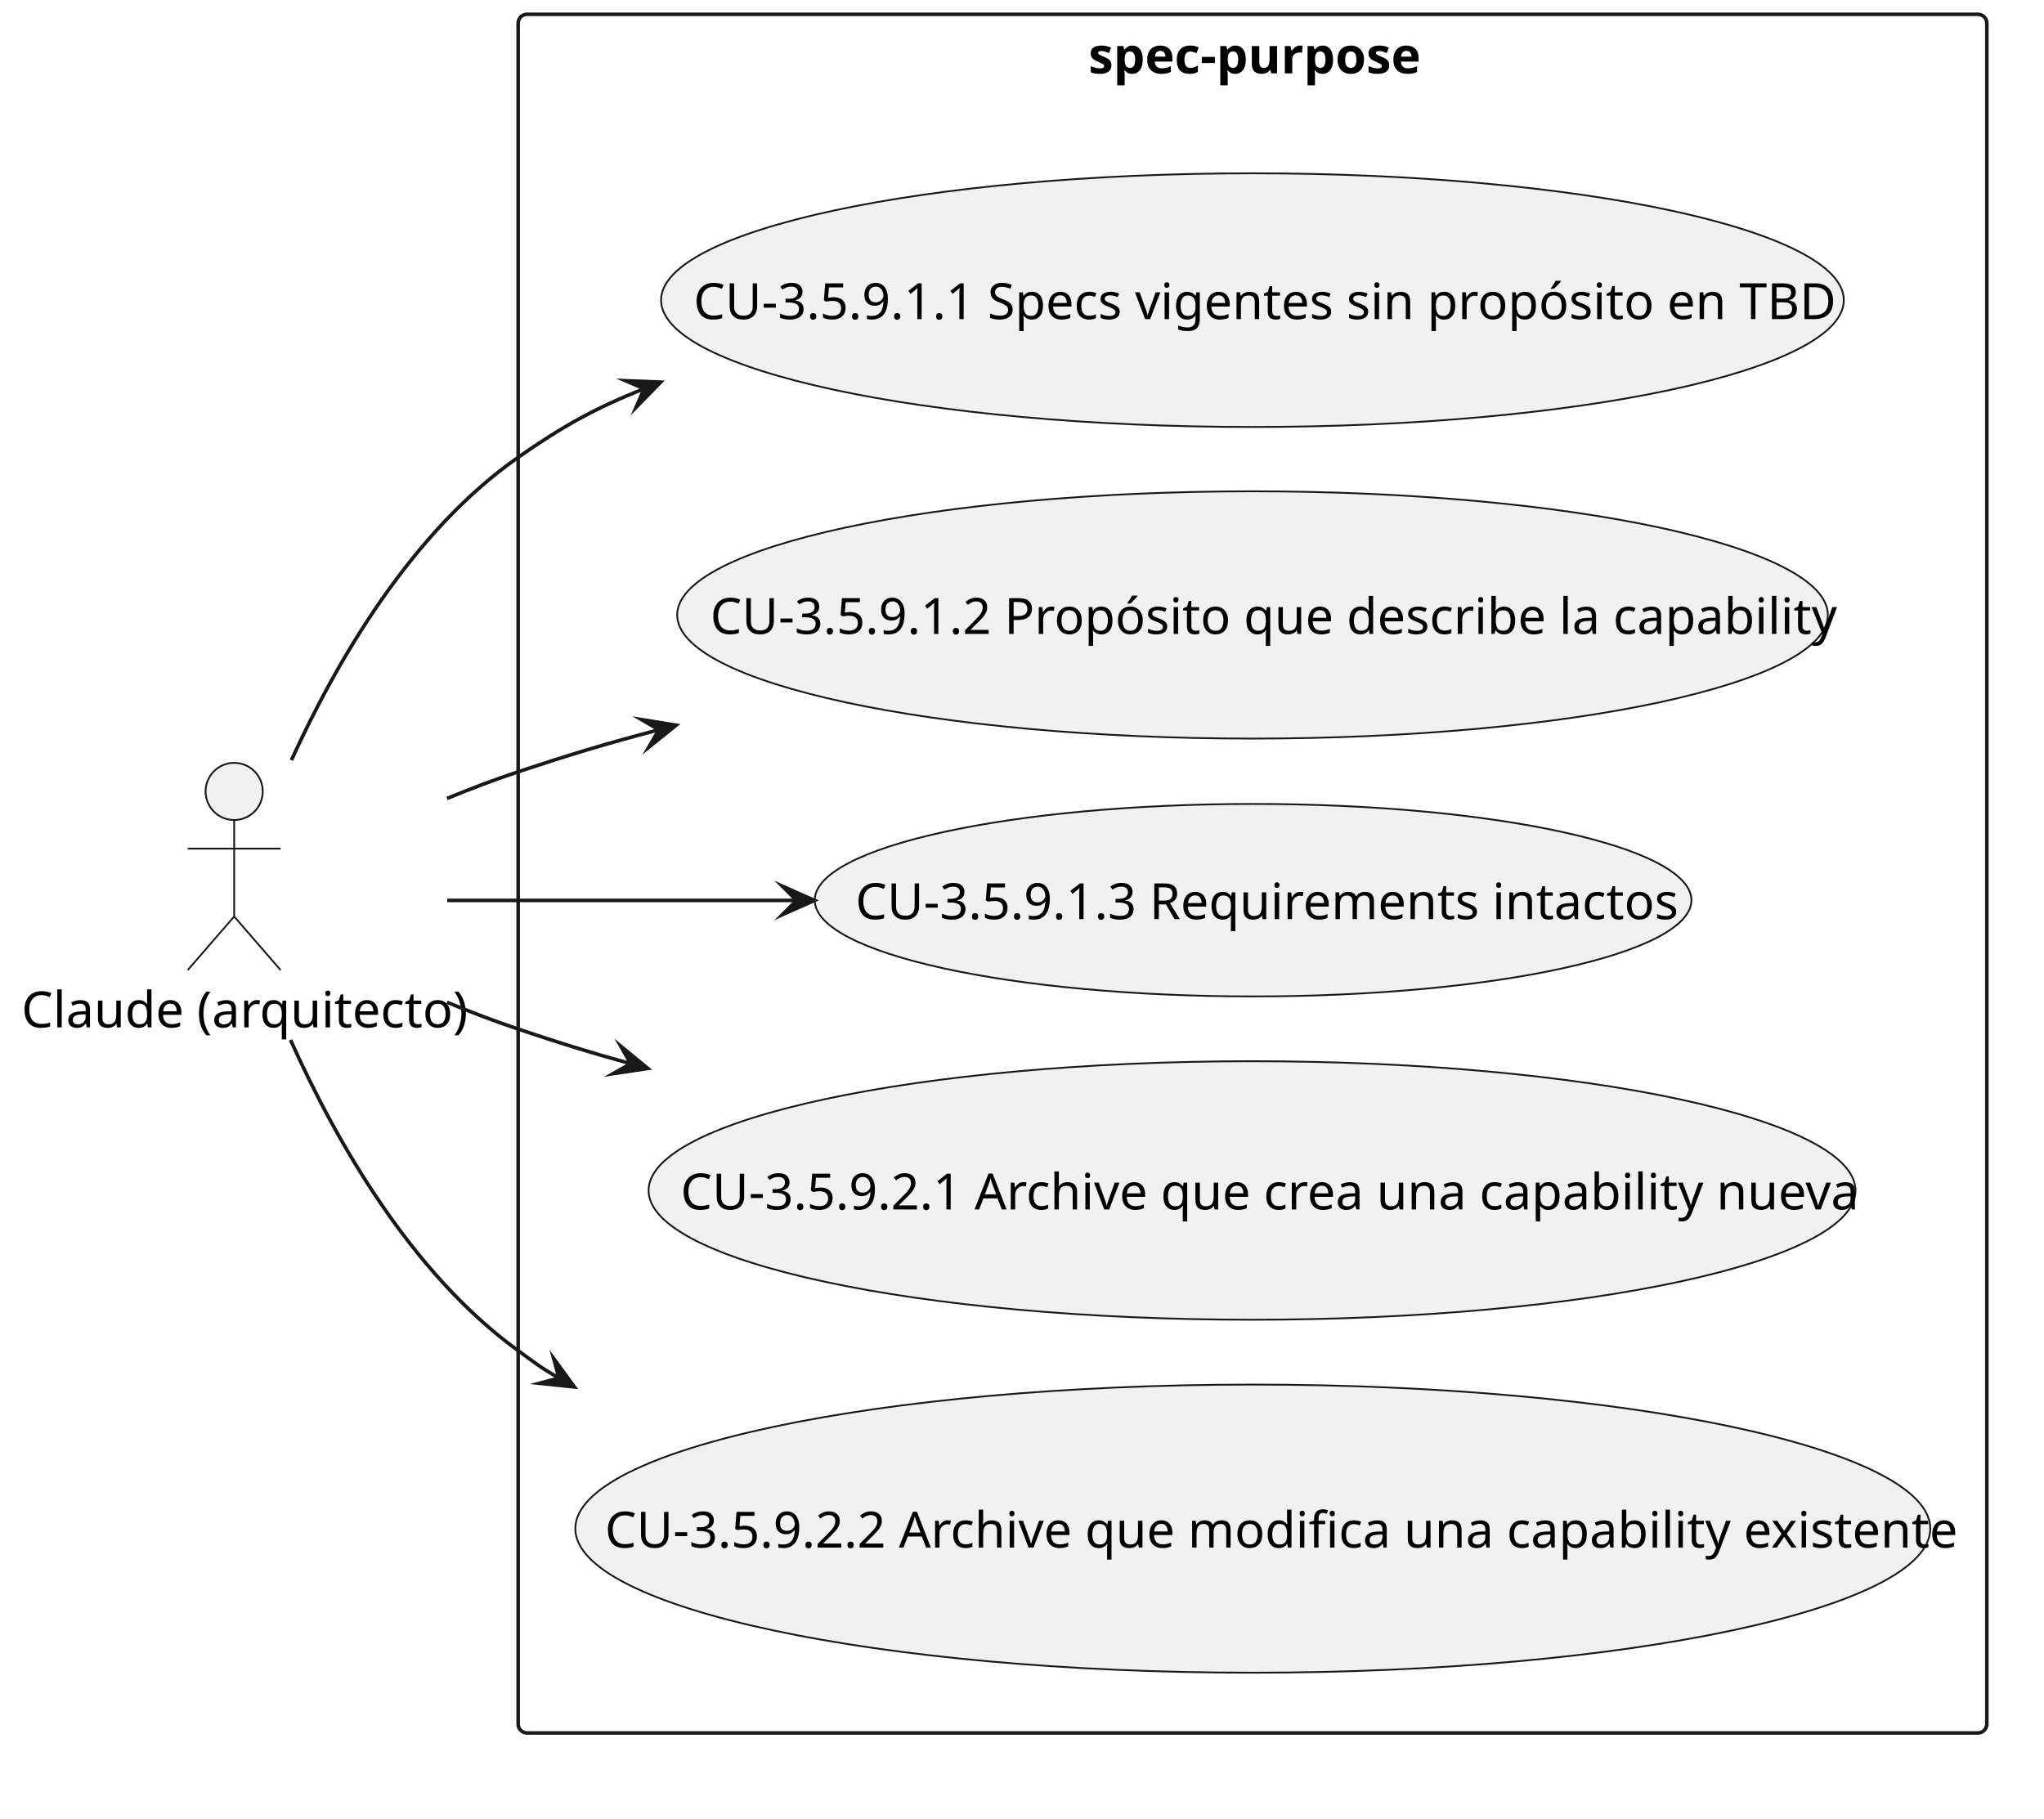
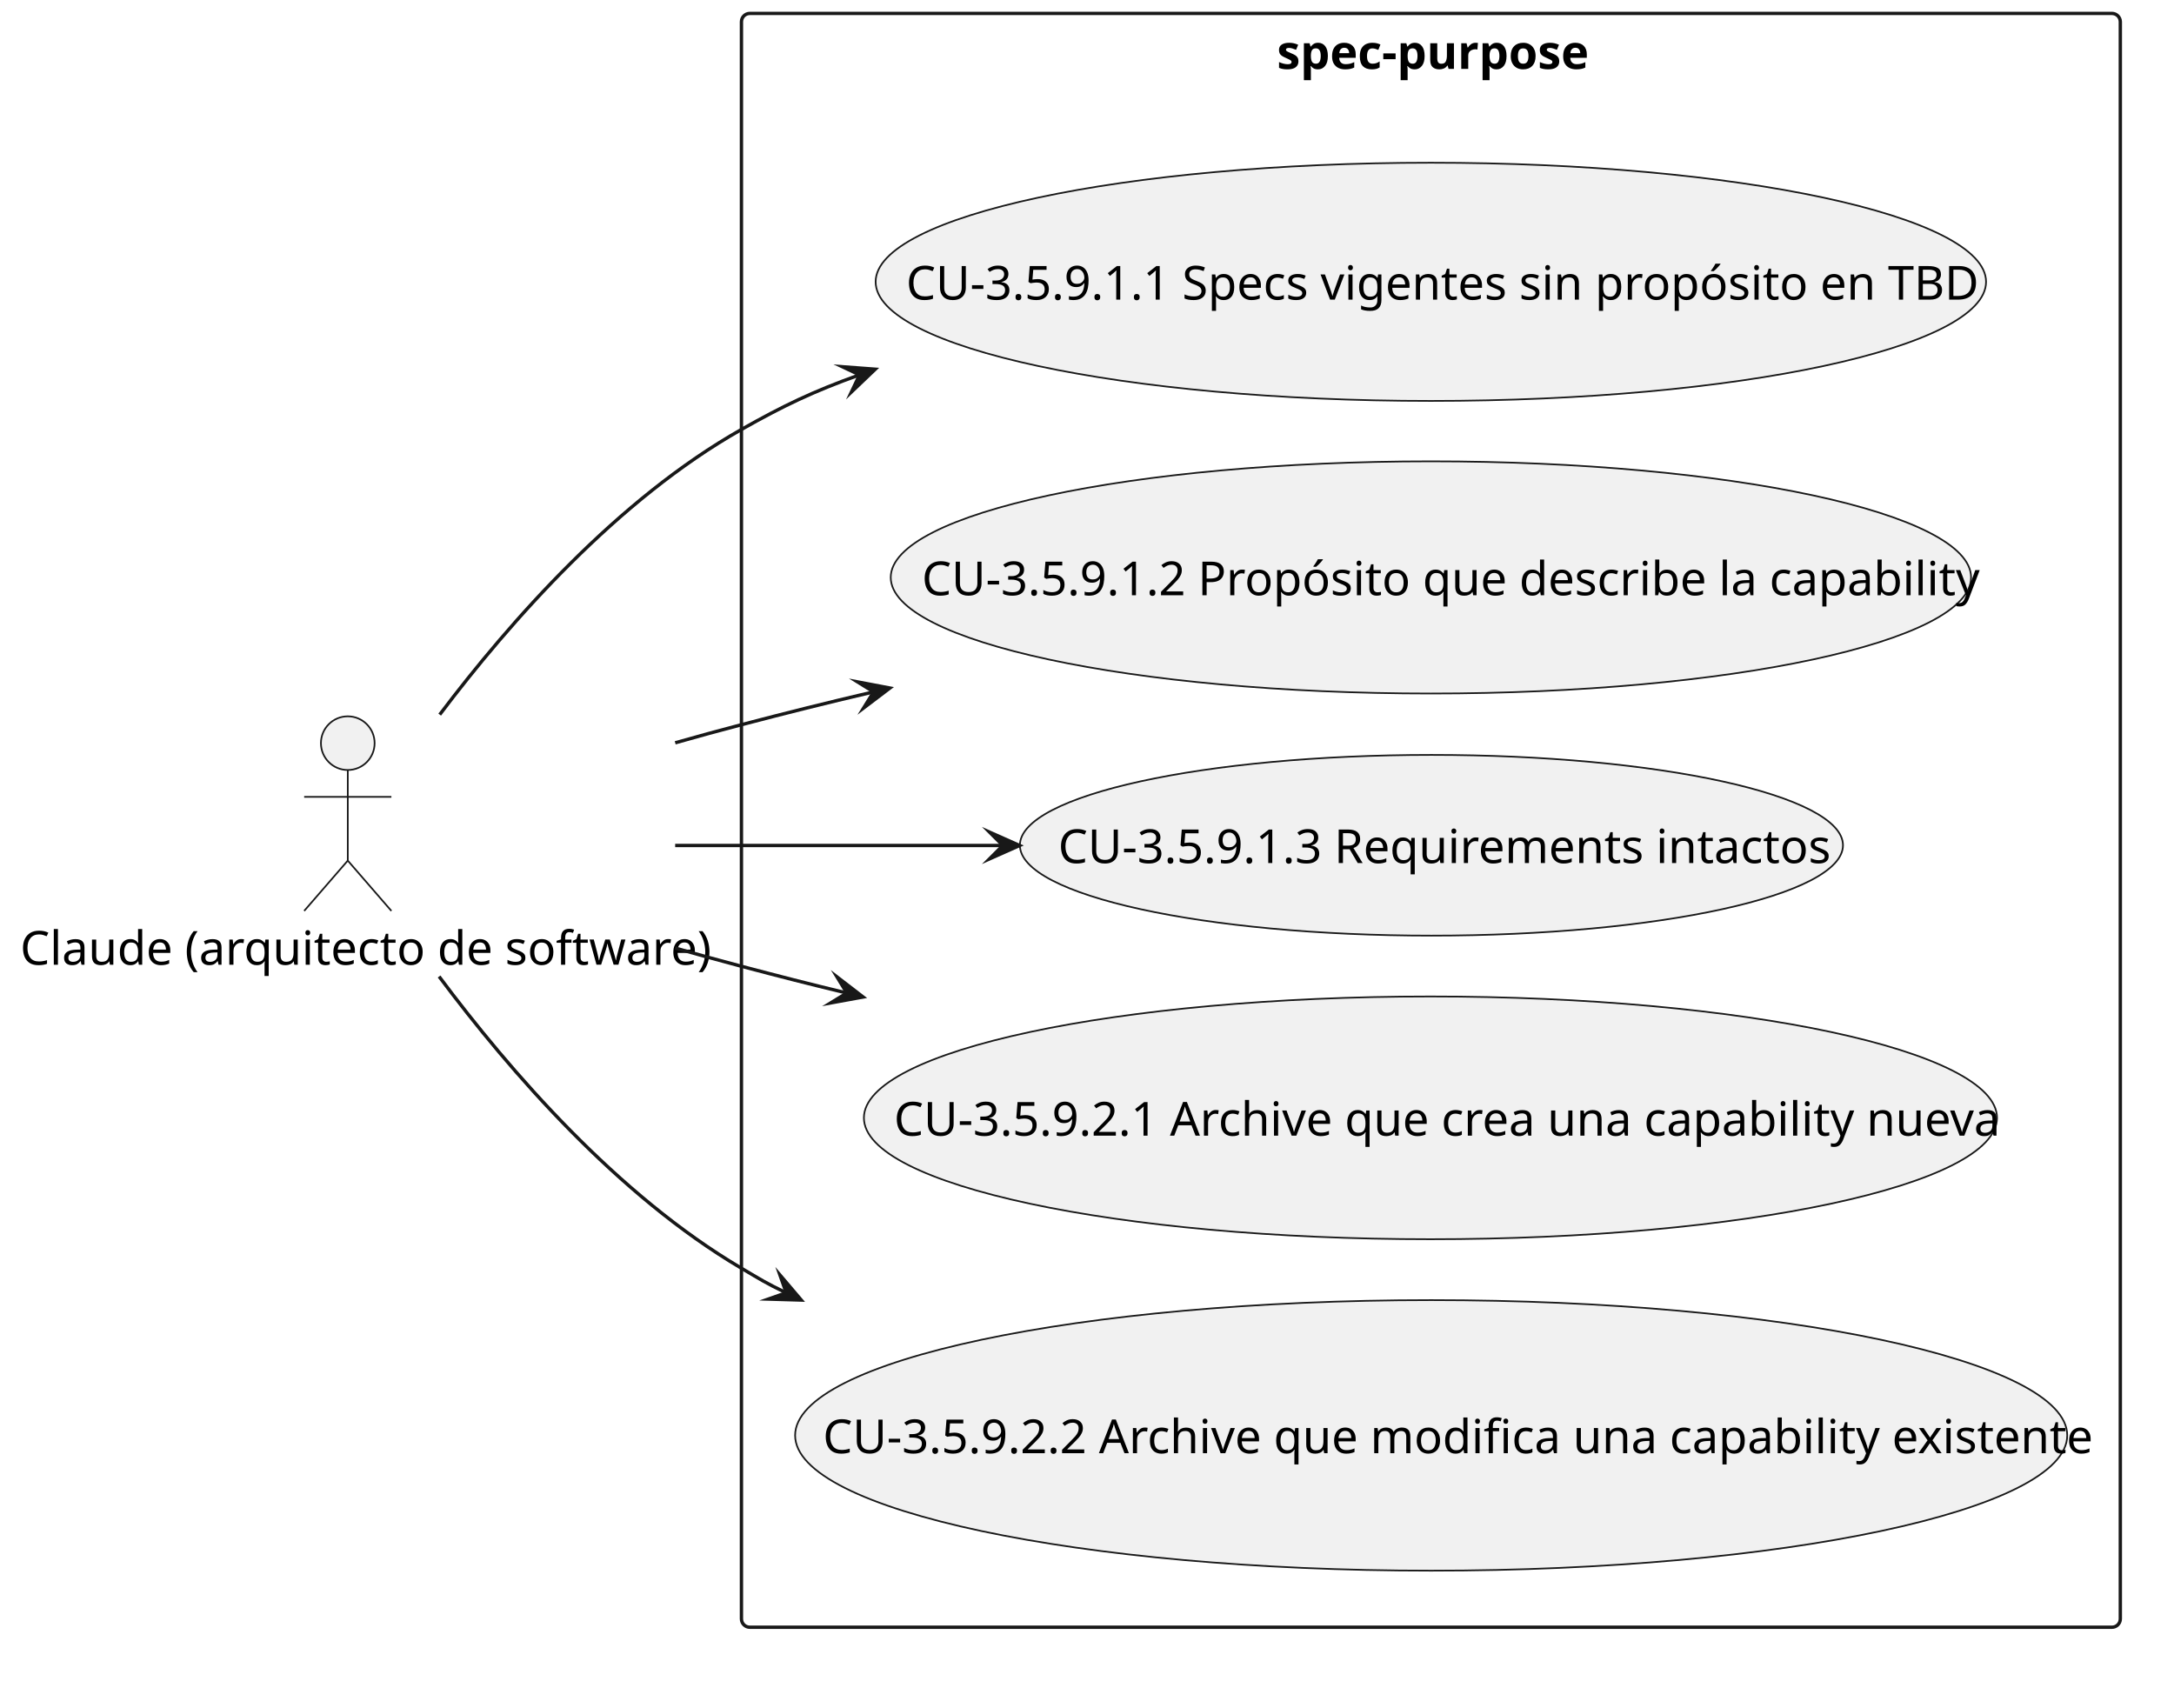
- <svg xmlns="http://www.w3.org/2000/svg" version="1.1" data-diagram-type="DESCRIPTION" style="width:572px;height:509px;background:#FFFFFF;" width="572px" height="509px" viewBox="0 0 572 509" zoomAndPan="magnify" preserveAspectRatio="none" contentStyleType="text/css">
+ <svg xmlns="http://www.w3.org/2000/svg" version="1.1" data-diagram-type="DESCRIPTION" style="width:648px;height:509px;background:#FFFFFF;" width="648px" height="509px" viewBox="0 0 648 509" zoomAndPan="magnify" preserveAspectRatio="none" contentStyleType="text/css">
  <defs />
  <g font-family="sans-serif" lengthAdjust="spacing">
    <g class="cluster" data-qualified-name="spec-purpose" id="ent0002" data-source-line="4">
-       <rect x="145" y="4" width="411" height="481" fill="none" style="stroke:#181818;stroke-width:1;" rx="2.5" ry="2.5" />
-       <text x="304.6" y="20.533" fill="#000" font-size="14" textLength="91.8" font-weight="700">spec-purpose</text>
+       <rect x="221" y="4" width="411" height="481" fill="none" style="stroke:#181818;stroke-width:1;" rx="2.5" ry="2.5" />
+       <text x="380.6" y="20.533" fill="#000" font-size="14" textLength="91.8" font-weight="700">spec-purpose</text>
    </g>
    <g class="entity" data-qualified-name="A1" id="ent0001" data-source-line="3">
-       <ellipse cx="65.531" cy="221.5" rx="8" ry="8" fill="#F1F1F1" style="stroke:#181818;stroke-width:0.5;" />
-       <path d="M65.531,229.5 L65.531,256.5 M52.531,237.5 L78.531,237.5 M65.531,256.5 L52.531,271.5 M65.531,256.5 L78.531,271.5" style="stroke:#181818;stroke-width:0.5;" fill="none" />
-       <text x="6" y="287.533" fill="#000" font-size="14" textLength="119.062">Claude (arquitecto)</text>
+       <ellipse cx="103.662" cy="221.5" rx="8" ry="8" fill="#F1F1F1" style="stroke:#181818;stroke-width:0.5;" />
+       <path d="M103.662,229.5 L103.662,256.5 M90.662,237.5 L116.662,237.5 M103.662,256.5 L90.662,271.5 M103.662,256.5 L116.662,271.5" style="stroke:#181818;stroke-width:0.5;" fill="none" />
+       <text x="6" y="287.533" fill="#000" font-size="14" textLength="195.323">Claude (arquitecto de software)</text>
    </g>
    <g class="entity" data-qualified-name="spec-purpose.UC_3_5_9_1_1" id="ent0003" data-source-line="5">
-       <ellipse cx="350.49" cy="83.998" rx="165.49" ry="35.498" fill="#F1F1F1" style="stroke:#181818;stroke-width:0.5;" />
-       <text x="194.077" y="89.303" fill="#000" font-size="14" textLength="312.826">CU-3.5.9.1.1 Specs vigentes sin propósito en TBD</text>
+       <ellipse cx="426.49" cy="83.998" rx="165.49" ry="35.498" fill="#F1F1F1" style="stroke:#181818;stroke-width:0.5;" />
+       <text x="270.077" y="89.303" fill="#000" font-size="14" textLength="312.826">CU-3.5.9.1.1 Specs vigentes sin propósito en TBD</text>
    </g>
    <g class="entity" data-qualified-name="spec-purpose.UC_3_5_9_1_2" id="ent0004" data-source-line="6">
-       <ellipse cx="350.508" cy="172.102" rx="161.008" ry="34.602" fill="#F1F1F1" style="stroke:#181818;stroke-width:0.5;" />
-       <text x="198.757" y="177.406" fill="#000" font-size="14" textLength="303.502">CU-3.5.9.1.2 Propósito que describe la capability</text>
+       <ellipse cx="426.508" cy="172.102" rx="161.008" ry="34.602" fill="#F1F1F1" style="stroke:#181818;stroke-width:0.5;" />
+       <text x="274.757" y="177.406" fill="#000" font-size="14" textLength="303.502">CU-3.5.9.1.2 Propósito que describe la capability</text>
    </g>
    <g class="entity" data-qualified-name="spec-purpose.UC_3_5_9_1_3" id="ent0005" data-source-line="7">
-       <ellipse cx="350.667" cy="251.933" rx="122.667" ry="26.933" fill="#F1F1F1" style="stroke:#181818;stroke-width:0.5;" />
-       <text x="239.392" y="257.238" fill="#000" font-size="14" textLength="222.551">CU-3.5.9.1.3 Requirements intactos</text>
+       <ellipse cx="426.667" cy="251.933" rx="122.667" ry="26.933" fill="#F1F1F1" style="stroke:#181818;stroke-width:0.5;" />
+       <text x="315.392" y="257.238" fill="#000" font-size="14" textLength="222.551">CU-3.5.9.1.3 Requirements intactos</text>
    </g>
    <g class="entity" data-qualified-name="spec-purpose.UC_3_5_9_2_1" id="ent0006" data-source-line="8">
-       <ellipse cx="350.375" cy="333.175" rx="168.875" ry="36.175" fill="#F1F1F1" style="stroke:#181818;stroke-width:0.5;" />
-       <text x="190.449" y="338.48" fill="#000" font-size="14" textLength="319.854">CU-3.5.9.2.1 Archive que crea una capability nueva</text>
+       <ellipse cx="426.375" cy="333.175" rx="168.875" ry="36.175" fill="#F1F1F1" style="stroke:#181818;stroke-width:0.5;" />
+       <text x="266.449" y="338.48" fill="#000" font-size="14" textLength="319.854">CU-3.5.9.2.1 Archive que crea una capability nueva</text>
    </g>
    <g class="entity" data-qualified-name="spec-purpose.UC_3_5_9_2_2" id="ent0007" data-source-line="9">
-       <ellipse cx="350.588" cy="427.818" rx="189.588" ry="40.318" fill="#F1F1F1" style="stroke:#181818;stroke-width:0.5;" />
-       <text x="169.268" y="433.122" fill="#000" font-size="14" textLength="362.64">CU-3.5.9.2.2 Archive que modifica una capability existente</text>
+       <ellipse cx="426.588" cy="427.818" rx="189.588" ry="40.318" fill="#F1F1F1" style="stroke:#181818;stroke-width:0.5;" />
+       <text x="245.268" y="433.122" fill="#000" font-size="14" textLength="362.64">CU-3.5.9.2.2 Archive que modifica una capability existente</text>
    </g>
    <g class="link" data-entity-1="ent0001" data-entity-2="ent0003" id="lnk8" data-link-type="dependency">
-       <polygon points="184.895,106.948,175.054,106.551,180.248,108.793,178.006,113.987,184.895,106.948" fill="#181818" style="stroke:#181818;stroke-width:1;stroke-linejoin:miter;stroke-miterlimit:10;" />
-       <path d="M81.55,212.741 C94.273,184.843 115.223,148.775 145,128 C157.211,119.48 166.109,114.406 180.248,108.793" style="stroke:#181818;stroke-width:1;" fill="none" />
+       <polygon points="260.901,110.041,251.08,109.307,256.194,111.726,253.775,116.84,260.901,110.041" fill="#181818" style="stroke:#181818;stroke-width:1;stroke-linejoin:miter;stroke-miterlimit:10;" />
+       <path d="M131.061,212.993 C152.182,185.034 184.223,148.777 221,128 C233.489,120.944 242.286,116.703 256.194,111.726" style="stroke:#181818;stroke-width:1;" fill="none" />
    </g>
    <g class="link" data-entity-1="ent0001" data-entity-2="ent0004" id="lnk9" data-link-type="dependency">
-       <polygon points="189.228,202.964,179.506,201.386,184.392,204.236,181.542,209.123,189.228,202.964" fill="#181818" style="stroke:#181818;stroke-width:1;stroke-linejoin:miter;stroke-miterlimit:10;" />
-       <path d="M125.095,223.462 C131.728,220.732 138.455,218.176 145,216 C159.215,211.274 169.324,208.201 184.392,204.236" style="stroke:#181818;stroke-width:1;" fill="none" />
+       <polygon points="265.261,205.068,255.585,203.23,260.393,206.21,257.413,211.018,265.261,205.068" fill="#181818" style="stroke:#181818;stroke-width:1;stroke-linejoin:miter;stroke-miterlimit:10;" />
+       <path d="M201.258,221.394 C207.921,219.504 214.549,217.687 221,216 C235.317,212.255 245.39,209.73 260.393,206.21" style="stroke:#181818;stroke-width:1;" fill="none" />
    </g>
    <g class="link" data-entity-1="ent0001" data-entity-2="ent0005" id="lnk10" data-link-type="dependency">
-       <polygon points="227.917,252,218.917,248,222.917,252,218.917,256,227.917,252" fill="#181818" style="stroke:#181818;stroke-width:1;stroke-linejoin:miter;stroke-miterlimit:10;" />
-       <path d="M125.138,252 C154.927,252 187.282,252 222.917,252" style="stroke:#181818;stroke-width:1;" fill="none" />
+       <polygon points="303.919,252,294.919,248,298.919,252,294.919,256,303.919,252" fill="#181818" style="stroke:#181818;stroke-width:1;stroke-linejoin:miter;stroke-miterlimit:10;" />
+       <path d="M201.246,252 C233.551,252 264.971,252 298.919,252" style="stroke:#181818;stroke-width:1;" fill="none" />
    </g>
    <g class="link" data-entity-1="ent0001" data-entity-2="ent0006" id="lnk11" data-link-type="dependency">
-       <polygon points="181.304,299.029,173.697,292.772,176.485,297.695,171.563,300.482,181.304,299.029" fill="#181818" style="stroke:#181818;stroke-width:1;stroke-linejoin:miter;stroke-miterlimit:10;" />
-       <path d="M125.105,280.507 C131.736,283.243 138.46,285.809 145,288 C156.72,291.927 164.115,294.27 176.485,297.695" style="stroke:#181818;stroke-width:1;" fill="none" />
+       <polygon points="257.273,297.156,249.468,291.149,252.414,295.978,247.584,298.924,257.273,297.156" fill="#181818" style="stroke:#181818;stroke-width:1;stroke-linejoin:miter;stroke-miterlimit:10;" />
+       <path d="M201.267,282.571 C207.928,284.469 214.553,286.298 221,288 C232.775,291.109 240.11,292.998 252.414,295.978" style="stroke:#181818;stroke-width:1;" fill="none" />
    </g>
    <g class="link" data-entity-1="ent0001" data-entity-2="ent0007" id="lnk12" data-link-type="dependency">
-       <polygon points="160.745,388.161,154.941,380.203,156.412,385.666,150.949,387.136,160.745,388.161" fill="#181818" style="stroke:#181818;stroke-width:1;stroke-linejoin:miter;stroke-miterlimit:10;" />
-       <path d="M81.3,291.046 C94.006,319.345 115.044,356.309 145,378 C150.033,381.644 150.966,382.53 156.412,385.666" style="stroke:#181818;stroke-width:1;" fill="none" />
+       <polygon points="238.842,387.484,232.462,379.981,234.335,385.319,228.998,387.192,238.842,387.484" fill="#181818" style="stroke:#181818;stroke-width:1;stroke-linejoin:miter;stroke-miterlimit:10;" />
+       <path d="M130.878,291.045 C152.015,319.343 184.16,356.307 221,378 C226.748,381.385 228.208,382.376 234.335,385.319" style="stroke:#181818;stroke-width:1;" fill="none" />
    </g>
  </g>
</svg>
